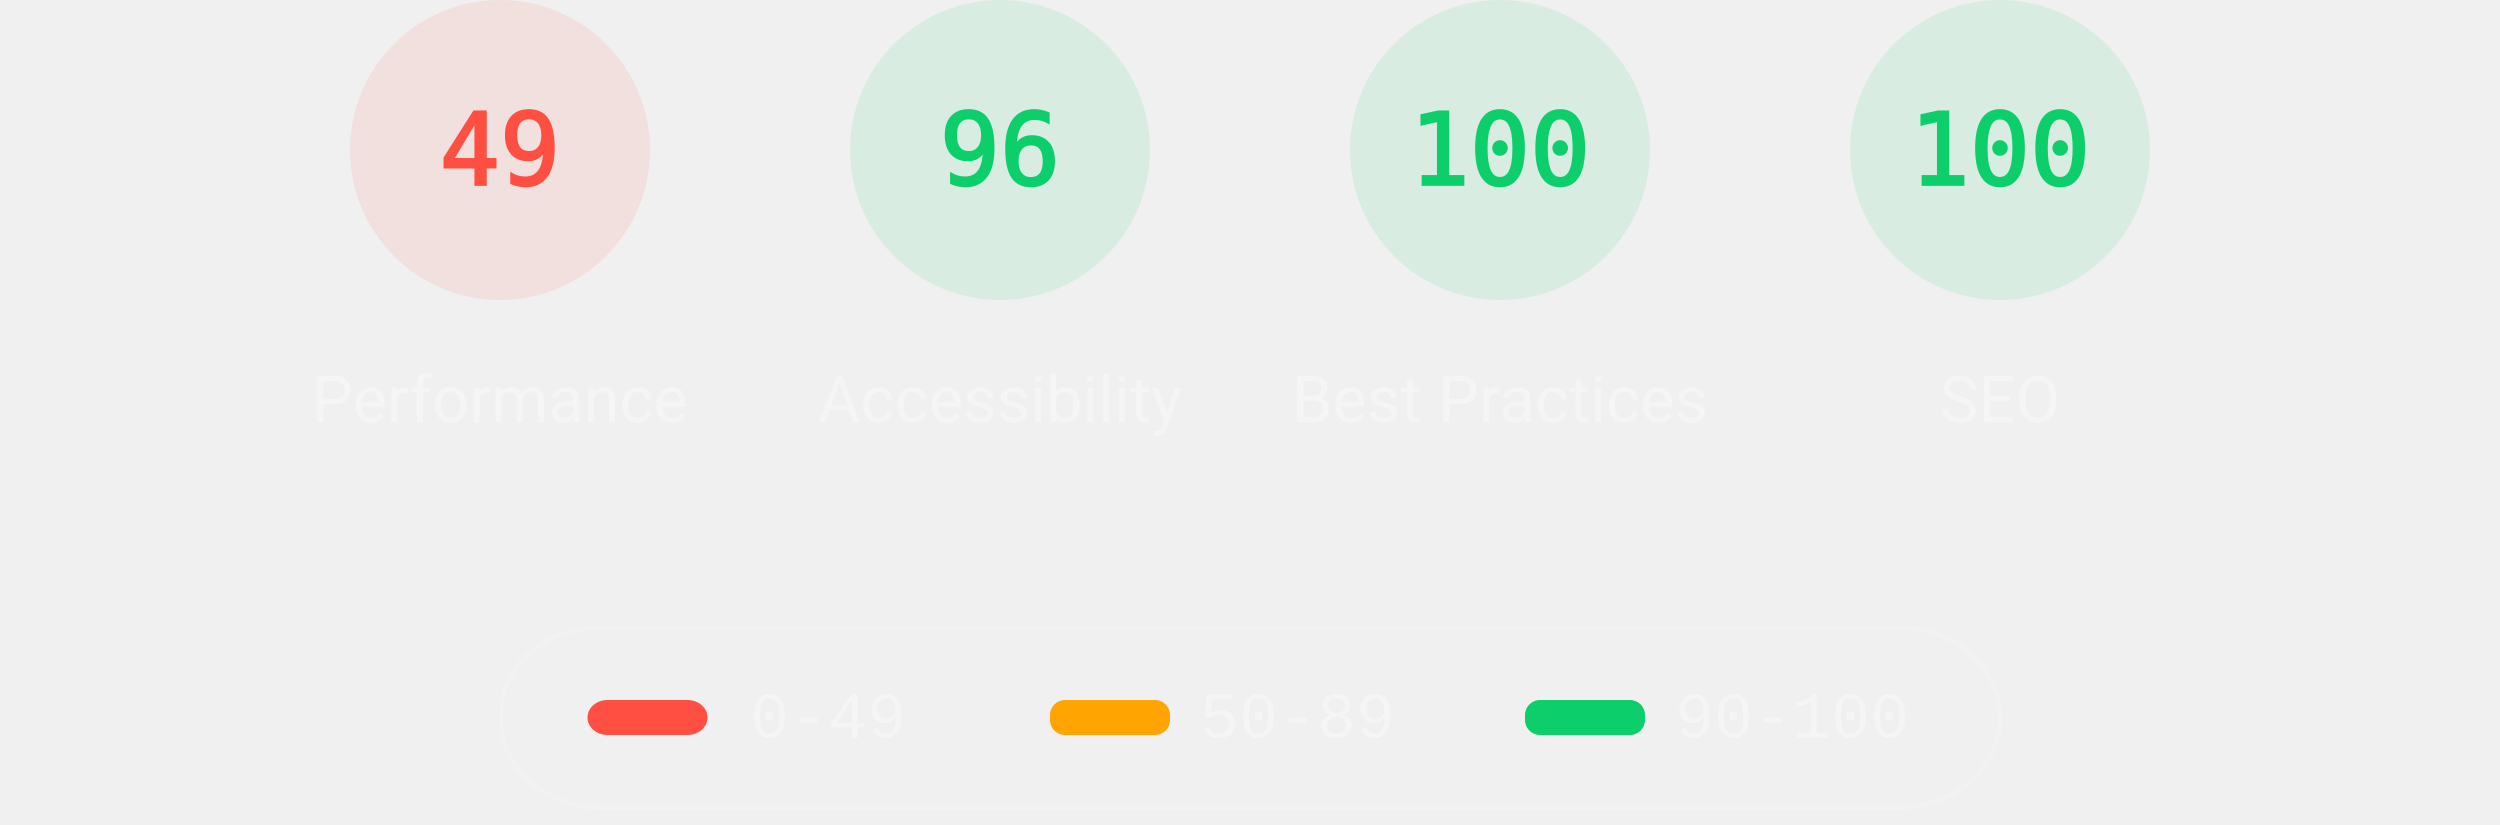
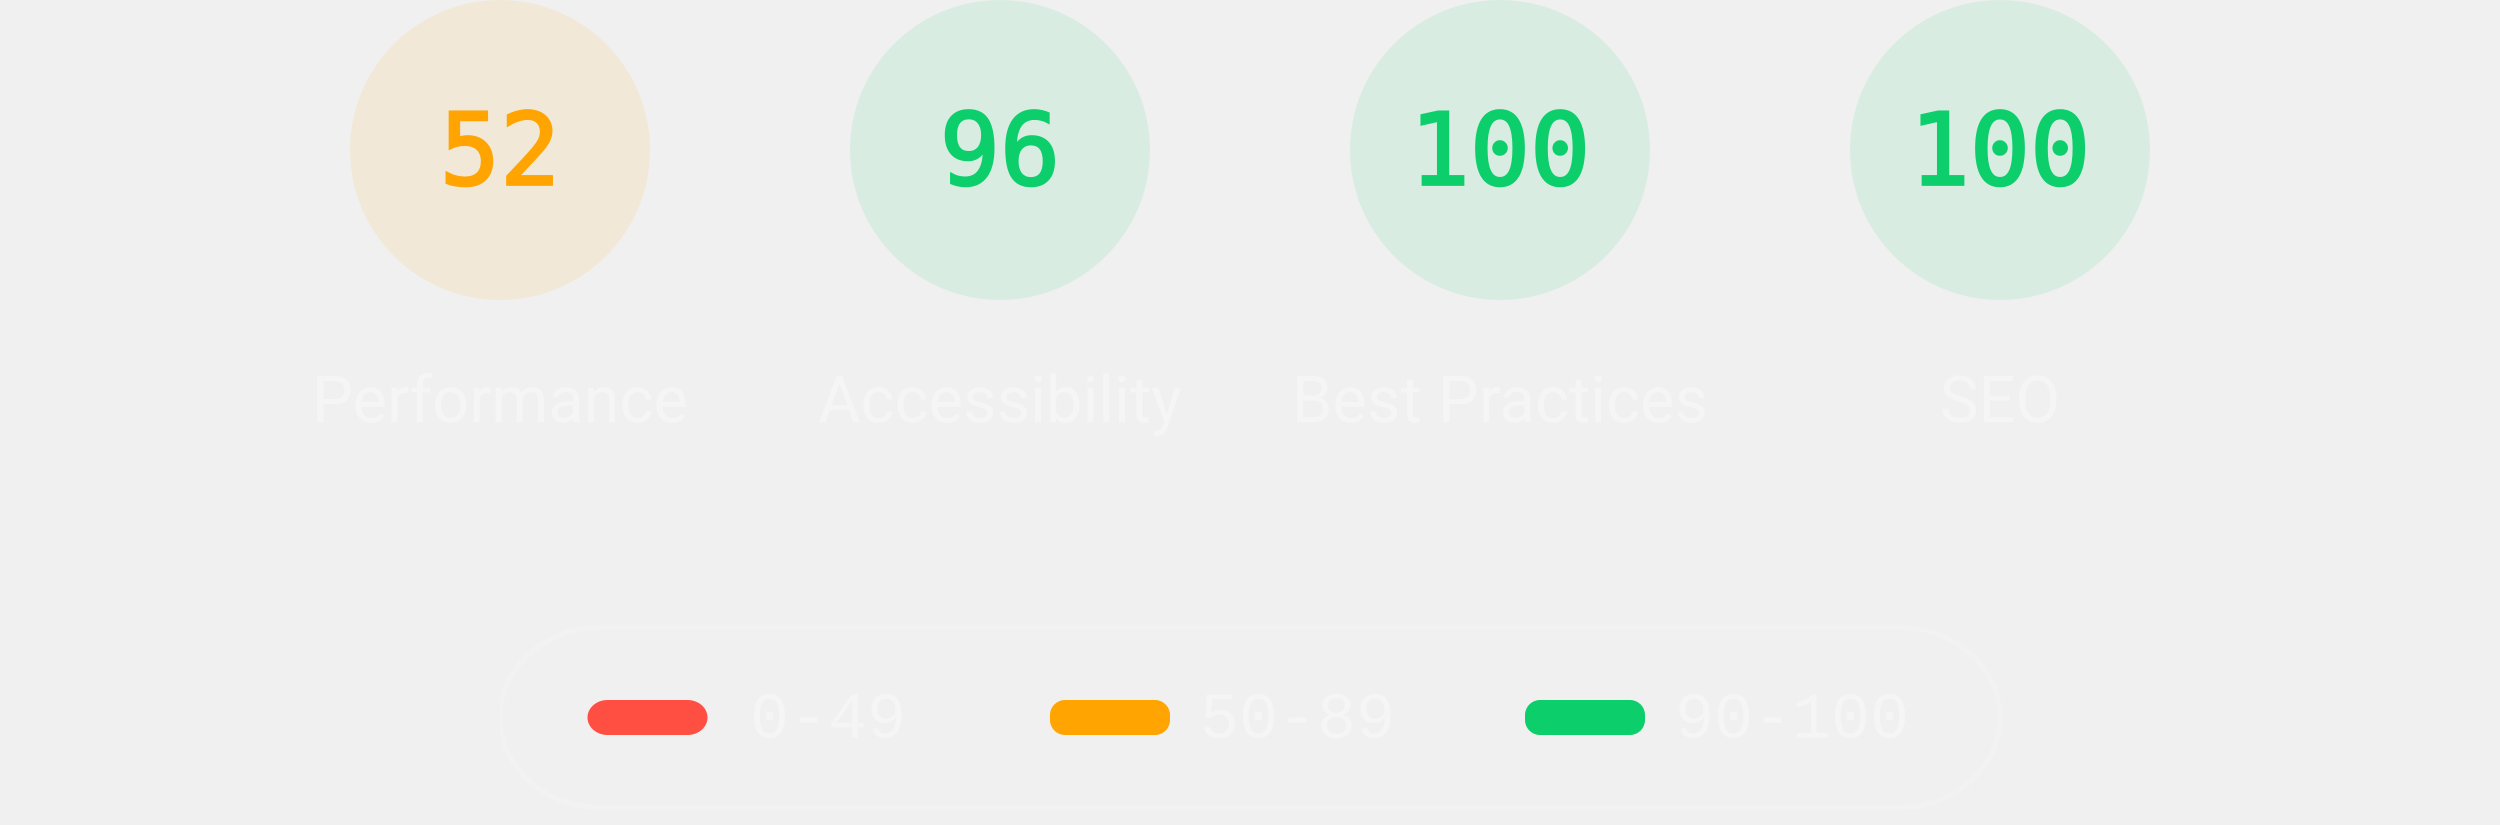
<svg xmlns="http://www.w3.org/2000/svg" class="theme--dark" fill="none" width="1000" height="330">
  <style>
			.gauge-base {
				opacity: 0.1
			}

			.gauge-arc {
				fill: none;
				animation-delay: 250ms;
				stroke-linecap: round;
				transform: rotate(-90deg);
				transform-origin: 100px 60px;
				animation: load-gauge 1s ease forwards
			}

			.guage-text {
				font-size: 40px;
				font-family: monospace;
				text-align: center
			}

			.guage-red {
				color: #ff4e42;
				fill: #ff4e42;
				stroke: #ff4e42
			}
			.guage-orange {
				color: #ffa400;
				fill: #ffa400;
				stroke: #ffa400
			}
			.guage-green {
				color: #0cce6b;
				fill: #0cce6b;
				stroke: #0cce6b
			}
			.theme--agnostic .guage-undefined {
				color: #5c5c5c;
				fill: #5c5c5c;
				stroke: #5c5c5c
			}
			.theme--light .guage-undefined {
				color: #1e1e1e;
				fill: #1e1e1e;
				stroke: #1e1e1e
			}
			.theme--dark .guage-undefined {
				color: #f5f5f5;
				fill: #f5f5f5;
				stroke: #f5f5f5
			}

			.guage-title {
				stroke: none;
				font-size: 26px;
				line-height: 26px;
				font-family: Roboto, Halvetica, Arial, sans-serif
			}
			.metric.guage-title {
				font-family: 'Courier New', Courier, monospace
			}
			.theme--agnostic .guage-title {
				color: #737373;
				fill: #737373
			}
			.theme--light .guage-title {
				color: #212121;
				fill: #212121
			}
			.theme--dark .guage-title {
				color: #f5f5f5;
				fill: #f5f5f5
			}

			@keyframes load-gauge {
				from {
					stroke-dasharray: 0 352.858
				}
			}
			.lh-gauge--pwa__disc {
				fill: #e0e0e0
			}
			.lh-gauge--pwa__logo {
				position: relative;
				fill: #b0b0b0
			}
			.lh-gauge--pwa__invisible {
				display: none
			}
			.lh-gauge--pwa__visible {
				display: inline
			}
			.guage-invisible {
				display: none
			}
			.lh-gauge--pwa__logo--primary-color {
				fill: #304ffe
			}
			.theme--agnostic .lh-gauge--pwa__logo--secondary-color {
				fill: #787878
			}
			.theme--light .lh-gauge--pwa__logo--secondary-color {
				fill: #3d3d3d
			}
			.theme--dark .lh-gauge--pwa__logo--secondary-color {
				fill: #d8b6b6
			}
			.theme--light #svg_2 {
				stroke: #00000022
			}
			.theme--agnostic #svg_2 {
				stroke: #616161
			}
			.theme--light #svg_2 {
				stroke: #00000022
			}
			.theme--dark #svg_2 {
				stroke: #f5f5f566
			}
		</style>
-   <svg class="guage-div guage-perf guage-red" viewBox="0 0 200 200" width="200" height="200" x="100" y="0">
-     <circle class="gauge-base" r="56" cx="100" cy="60" stroke-width="8" />
-     <circle class="gauge-arc guage-arc-1" r="56" cx="100" cy="60" stroke-width="8" style="stroke-dasharray: 172.41, 351.858;" />
-     <text class="guage-text" x="100px" y="60px" alignment-baseline="central" dominant-baseline="central" text-anchor="middle">49</text>
+   <svg class="guage-div guage-perf guage-orange" viewBox="0 0 200 200" width="200" height="200" x="100" y="0">
+     <circle class="gauge-base" r="56" cx="100" cy="60" stroke-width="8" />
+     <circle class="gauge-arc guage-arc-1" r="56" cx="100" cy="60" stroke-width="8" style="stroke-dasharray: 182.966, 351.858;" />
+     <text class="guage-text" x="100px" y="60px" alignment-baseline="central" dominant-baseline="central" text-anchor="middle">52</text>
    <text class="guage-title" x="100px" y="160px" alignment-baseline="central" dominant-baseline="central" text-anchor="middle">Performance</text>
  </svg>
  <svg class="guage-div guage-acc guage-green" viewBox="0 0 200 200" width="200" height="200" x="300" y="0">
    <circle class="gauge-base" r="56" cx="100" cy="60" stroke-width="8" />
    <circle class="gauge-arc guage-arc-2" r="56" cx="100" cy="60" stroke-width="8" style="stroke-dasharray: 337.784, 351.858;" />
    <text class="guage-text" x="100px" y="60px" alignment-baseline="central" dominant-baseline="central" text-anchor="middle">96</text>
    <text class="guage-title" x="100px" y="160px" alignment-baseline="central" dominant-baseline="central" text-anchor="middle">Accessibility</text>
  </svg>
  <svg class="guage-div guage-best guage-green" viewBox="0 0 200 200" width="200" height="200" x="500" y="0">
    <circle class="gauge-base" r="56" cx="100" cy="60" stroke-width="8" />
    <circle class="gauge-arc guage-arc-3" r="56" cx="100" cy="60" stroke-width="8" style="stroke-dasharray: 351.858, 351.858;" />
    <text class="guage-text" x="100px" y="60px" alignment-baseline="central" dominant-baseline="central" text-anchor="middle">100</text>
    <text class="guage-title" x="100px" y="160px" alignment-baseline="central" dominant-baseline="central" text-anchor="middle">Best Practices</text>
  </svg>
  <svg class="guage-div guage-seo guage-green" viewBox="0 0 200 200" width="200" height="200" x="700" y="0">
    <circle class="gauge-base" r="56" cx="100" cy="60" stroke-width="8" />
    <circle class="gauge-arc guage-arc-4" r="56" cx="100" cy="60" stroke-width="8" style="stroke-dasharray: 351.858, 351.858;" />
    <text class="guage-text" x="100px" y="60px" alignment-baseline="central" dominant-baseline="central" text-anchor="middle">100</text>
    <text class="guage-title" x="100px" y="160px" alignment-baseline="central" dominant-baseline="central" text-anchor="middle">SEO</text>
  </svg>
  <svg class="guage-div guage-pwa guage-invisible" viewBox="0 0 200 200" width="200" height="200" x="900" y="0">
    <svg viewBox="0 0 60 60" width="112" height="112" x="44" y="4">
      <defs>
        <linearGradient id="lh-gauge--pwa__check-circle__gradient-0" x1="50%" y1="0%" x2="50%" y2="100%">
          <stop stop-color="#00C852" offset="0%" />
          <stop stop-color="#009688" offset="100%" />
        </linearGradient>
        <linearGradient id="lh-gauge--pwa__installable__shadow-gradient-0" x1="76.056%" x2="24.111%" y1="82.995%" y2="24.735%">
          <stop stop-color="#A5D6A7" offset="0%" />
          <stop stop-color="#80CBC4" offset="100%" />
        </linearGradient>
        <linearGradient id="lh-gauge--pwa__fast-reliable__shadow-gradient-0" x1="76.056%" y1="82.995%" x2="25.678%" y2="26.493%">
          <stop stop-color="#64B5F6" offset="0%" />
          <stop stop-color="#2979FF" offset="100%" />
        </linearGradient>
        <g id="lh-gauge--pwa__fast-reliable-badge-0">
          <circle fill="#FFFFFF" cx="10" cy="10" r="10" />
          <path fill="#304FFE" d="M10 3.58l5.25 2.34v3.5c0 3.23-2.24 6.26-5.25 7-3.01-.74-5.25-3.77-5.25-7v-3.5L10 3.58zm-.47 10.74l2.76-4.83.03-.07c.04-.08 0-.24-.22-.24h-1.64l.47-3.26h-.47l-2.7 4.77c-.02.01.05-.1-.04.05-.09.16-.1.31.18.31h1.63l-.47 3.27h.47z" />
        </g>
        <g id="lh-gauge--pwa__installable-badge-0">
          <circle fill="#FFFFFF" cx="10" cy="10" r="10" />
          <path fill="#009688" d="M10 4.167A5.835 5.835 0 0 0 4.167 10 5.835 5.835 0 0 0 10 15.833 5.835 5.835 0 0 0 15.833 10 5.835 5.835 0 0 0 10 4.167zm2.917 6.416h-2.334v2.334H9.417v-2.334H7.083V9.417h2.334V7.083h1.166v2.334h2.334v1.166z" />
        </g>
      </defs>
      <g stroke="none" fill-rule="nonzero">
        <circle class="lh-gauge--pwa__disc" cx="30" cy="30" r="30" />
        <g class="lh-gauge--pwa__logo">
          <path d="M35.66 19.39l.7-1.75h2L37.4 15 38.6 12l3.4 9h-2.51l-.58-1.61z" />
          <path d="M33.52 21l3.65-9h-2.42l-2.5 5.82L30.5 12h-1.86l-1.9 5.82-1.35-2.65-1.21 3.72L25.4 21h2.38l1.72-5.2 1.64 5.2z" />
          <path fill-rule="nonzero" d="M20.3 17.91h1.48c.45 0 .85-.05 1.2-.15l.39-1.18 1.07-3.3a2.64 2.64 0 0 0-.28-.37c-.55-.6-1.36-.91-2.42-.91H18v9h2.3V17.9zm1.96-3.84c.22.22.33.5.33.87 0 .36-.1.65-.29.87-.2.23-.59.35-1.15.35h-.86v-2.41h.87c.52 0 .89.1 1.1.32z" />
        </g>
        <rect class="lh-gauge--pwa__component lh-gauge--pwa__na-line lh-gauge--pwa__invisible" fill="#FFFFFF" x="20" y="32" width="20" height="4" rx="2" />
        <g class="lh-gauge--pwa__component lh-gauge--pwa__fast-reliable-badge lh-gauge--pwa__invisible" transform="translate(20, 29)">
          <path fill="url(#lh-gauge--pwa__fast-reliable__shadow-gradient-0)" d="M33.63 19.49A30 30 0 0 1 16.2 30.36L3 17.14 17.14 3l16.49 16.49z" />
          <use href="#lh-gauge--pwa__fast-reliable-badge-0" />
        </g>
        <g class="lh-gauge--pwa__component lh-gauge--pwa__installable-badge lh-gauge--pwa__invisible" transform="translate(20, 29)">
          <path fill="url(#lh-gauge--pwa__installable__shadow-gradient-0)" d="M33.629 19.487c-4.272 5.453-10.391 9.39-17.415 10.869L3 17.142 17.142 3 33.63 19.487z" />
          <use href="#lh-gauge--pwa__installable-badge-0" />
        </g>
        <g class="lh-gauge--pwa__component lh-gauge--pwa__fast-reliable-installable-badges lh-gauge--pwa__invisible">
          <g transform="translate(8, 29)">
            <path fill="url(#lh-gauge--pwa__fast-reliable__shadow-gradient-0)" d="M16.321 30.463L3 17.143 17.142 3l22.365 22.365A29.864 29.864 0 0 1 22 31c-1.942 0-3.84-.184-5.679-.537z" />
            <use href="#lh-gauge--pwa__fast-reliable-badge-0" />
          </g>
          <g transform="translate(32, 29)">
            <path fill="url(#lh-gauge--pwa__installable__shadow-gradient-0)" d="M25.982 11.84a30.107 30.107 0 0 1-13.08 15.203L3 17.143 17.142 3l8.84 8.84z" />
            <use href="#lh-gauge--pwa__installable-badge-0" />
          </g>
        </g>
        <g class="lh-gauge--pwa__component lh-gauge--pwa__check-circle lh-gauge--pwa__invisible" transform="translate(18, 28)">
          <circle fill="#FFFFFF" cx="12" cy="12" r="12" />
          <path fill="url(#lh-gauge--pwa__check-circle__gradient-0)" d="M12 2a10 10 0 1 0 0 20 10 10 0 0 0 0-20zm-2 15l-5-5 1.41-1.41L10 14.17l7.59-7.59L19 8l-9 9z" />
        </g>
      </g>
    </svg>
    <text class="guage-title" y="160px" alignment-baseline="central" dominant-baseline="central" text-anchor="middle">
      <tspan x="100px" dy="-6px">Progressive</tspan>
      <tspan x="100px" dy="30px">Web App</tspan>
    </text>
  </svg>
  <svg width="604" height="76" x="200" y="250">
    <g>
      <rect fill="none" id="canvas_background" height="80" width="604" y="-1" x="-1" />
      <g display="none" overflow="visible" y="0" x="0" height="100%" width="100%" id="canvasGrid">
        <rect fill="url(#gridpattern)" stroke-width="0" y="0" x="0" height="100%" width="100%" />
      </g>
    </g>
    <g>
      <rect fill-opacity="0" stroke-width="2" rx="40" id="svg_2" height="72" width="600" y="1" x="0" fill="#000000" />
      <rect stroke="#000" rx="8" id="svg_3" height="14" width="48" y="30" x="35" stroke-opacity="null" stroke-width="0" fill="#ff4e42" />
      <rect stroke="#000" rx="6" id="svg_4" height="14" width="48" y="30" x="220" stroke-opacity="null" stroke-width="0" fill="#ffa400" />
      <rect stroke="#000" rx="6" id="svg_5" height="14" width="48" y="30" x="410" stroke-opacity="null" stroke-width="0" fill="#0cce6b" />
      <text class="metric guage-title" xml:space="preserve" text-anchor="start" font-size="26" id="svg_6" y="45" x="100" stroke-opacity="null" stroke-width="0" stroke="#000">0-49</text>
      <text class="metric guage-title" xml:space="preserve" text-anchor="start" font-size="26" id="svg_7" y="45" x="280" stroke-opacity="null" stroke-width="0" stroke="#000">50-89</text>
      <text class="metric guage-title" xml:space="preserve" text-anchor="start" font-size="26" id="svg_8" y="45" x="470" stroke-opacity="null" stroke-width="0" stroke="#000">90-100</text>
    </g>
  </svg>
</svg>
